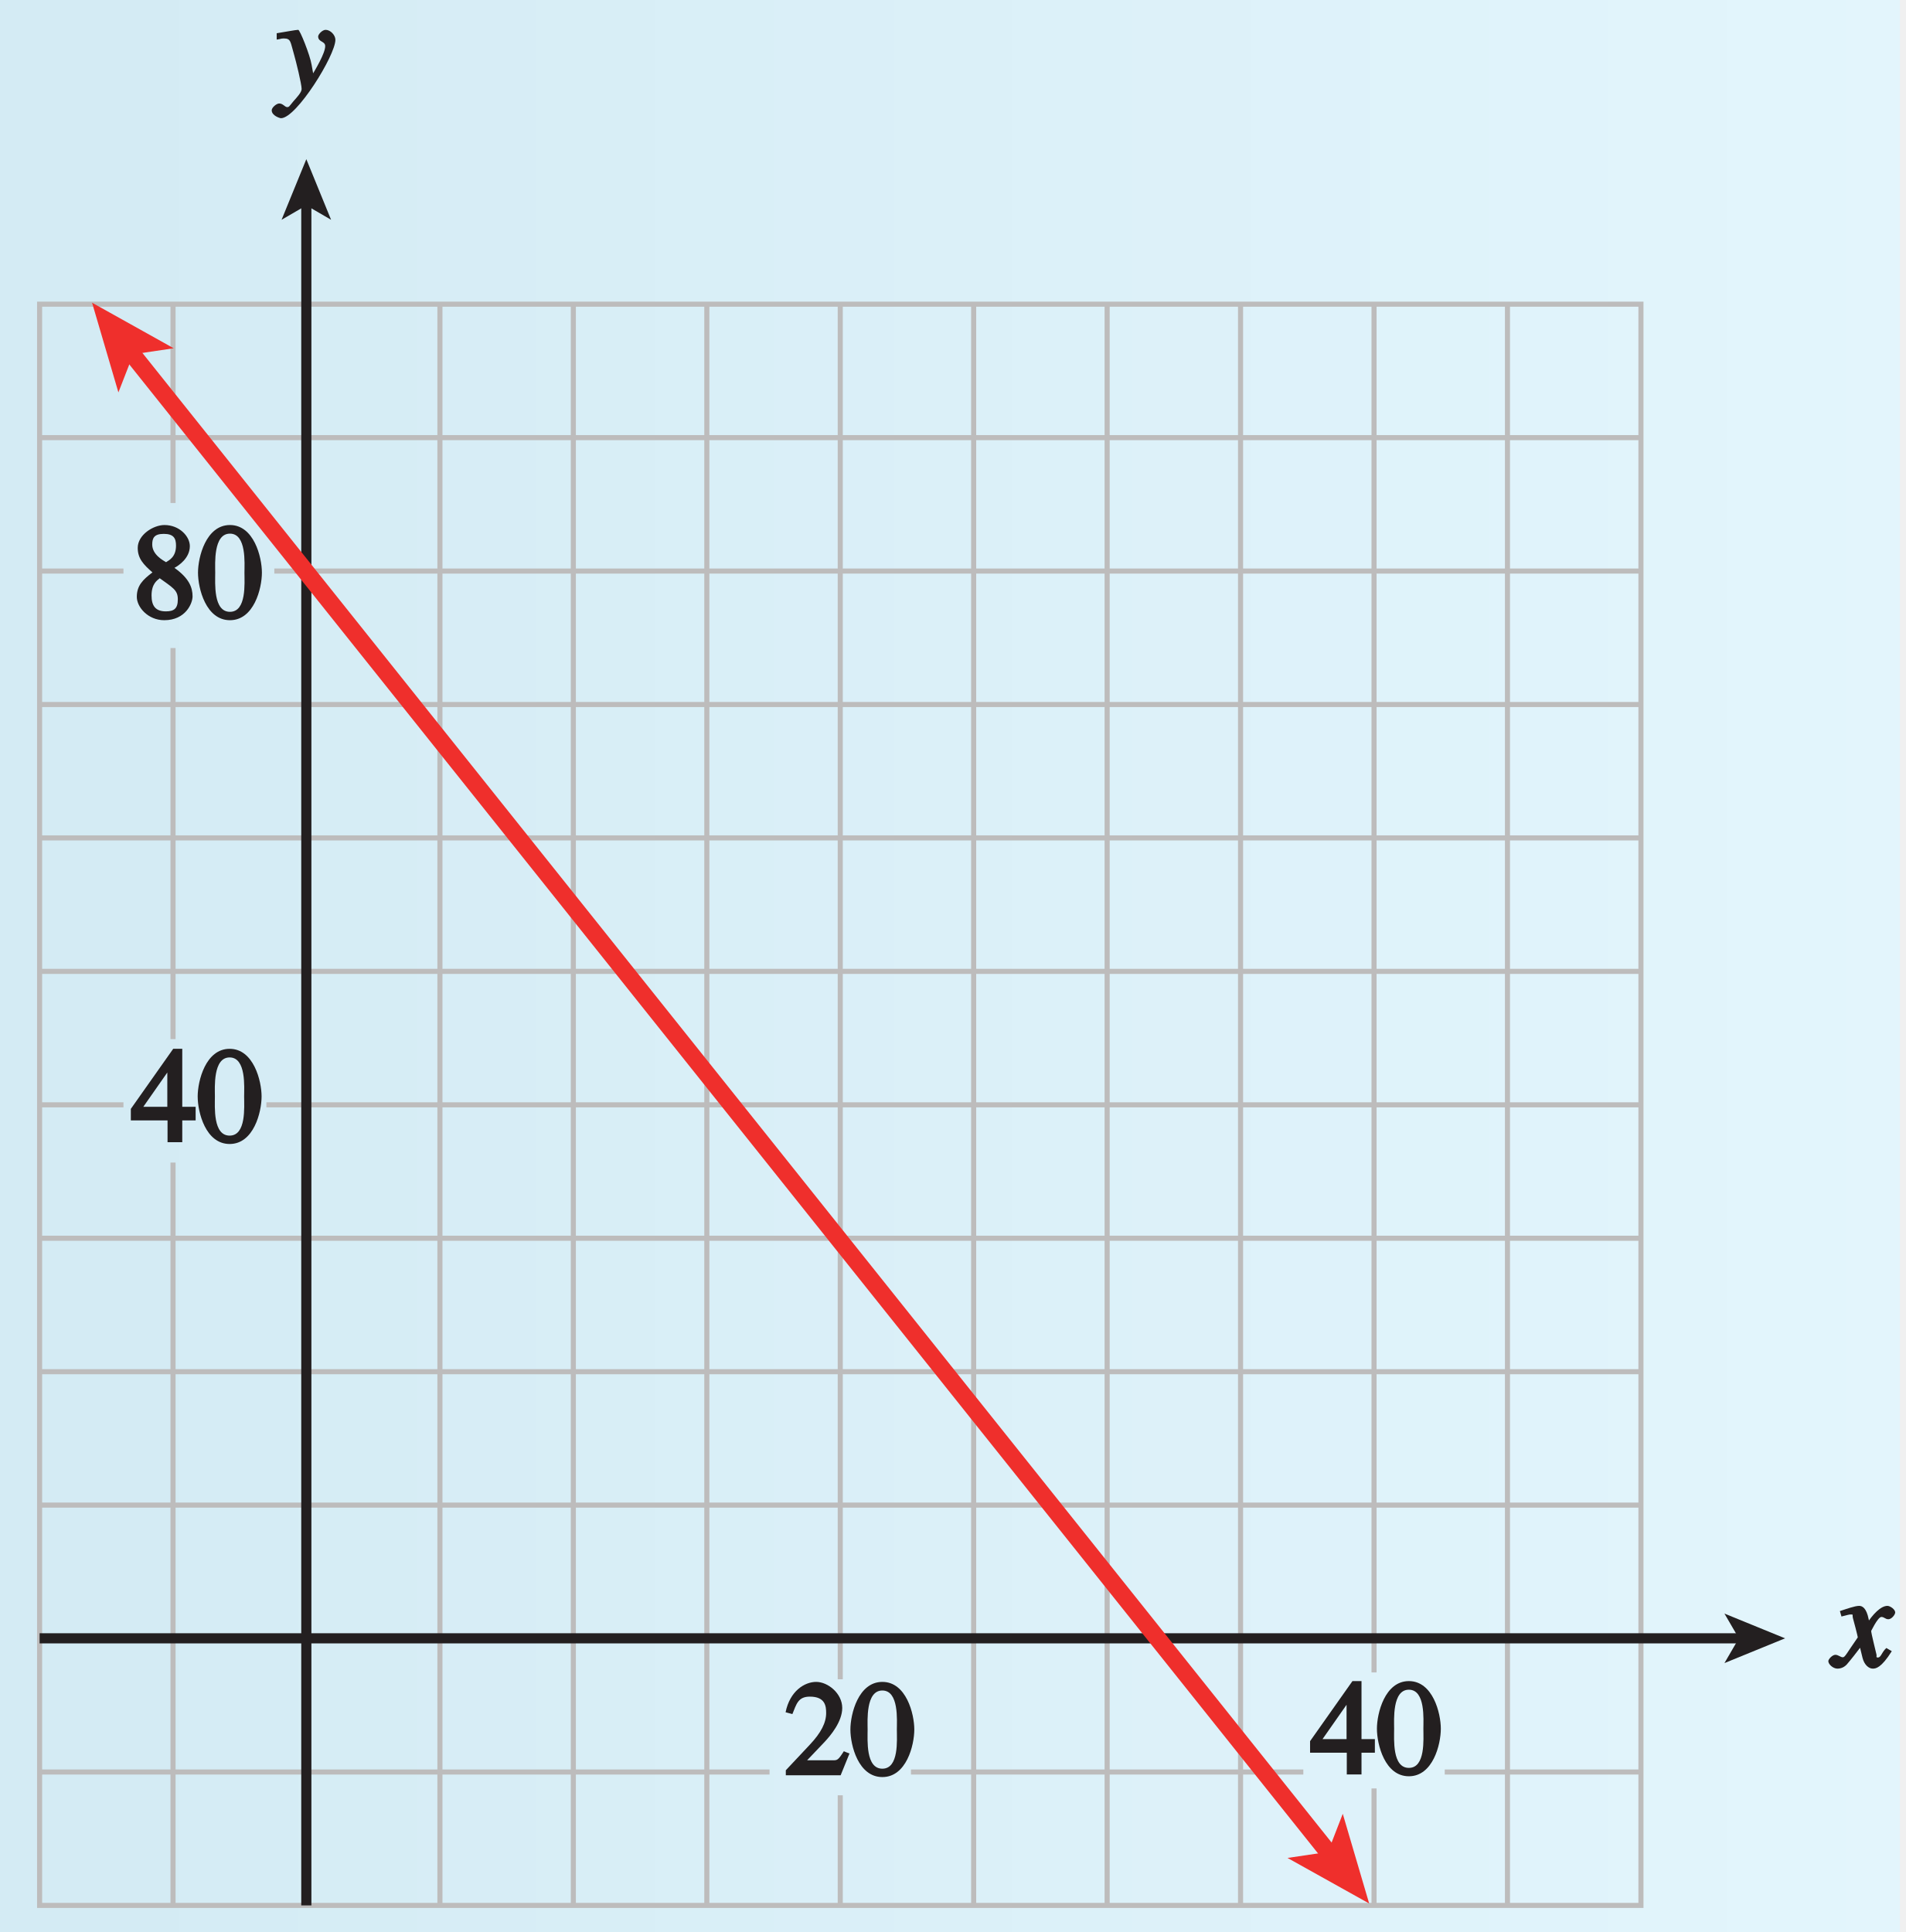
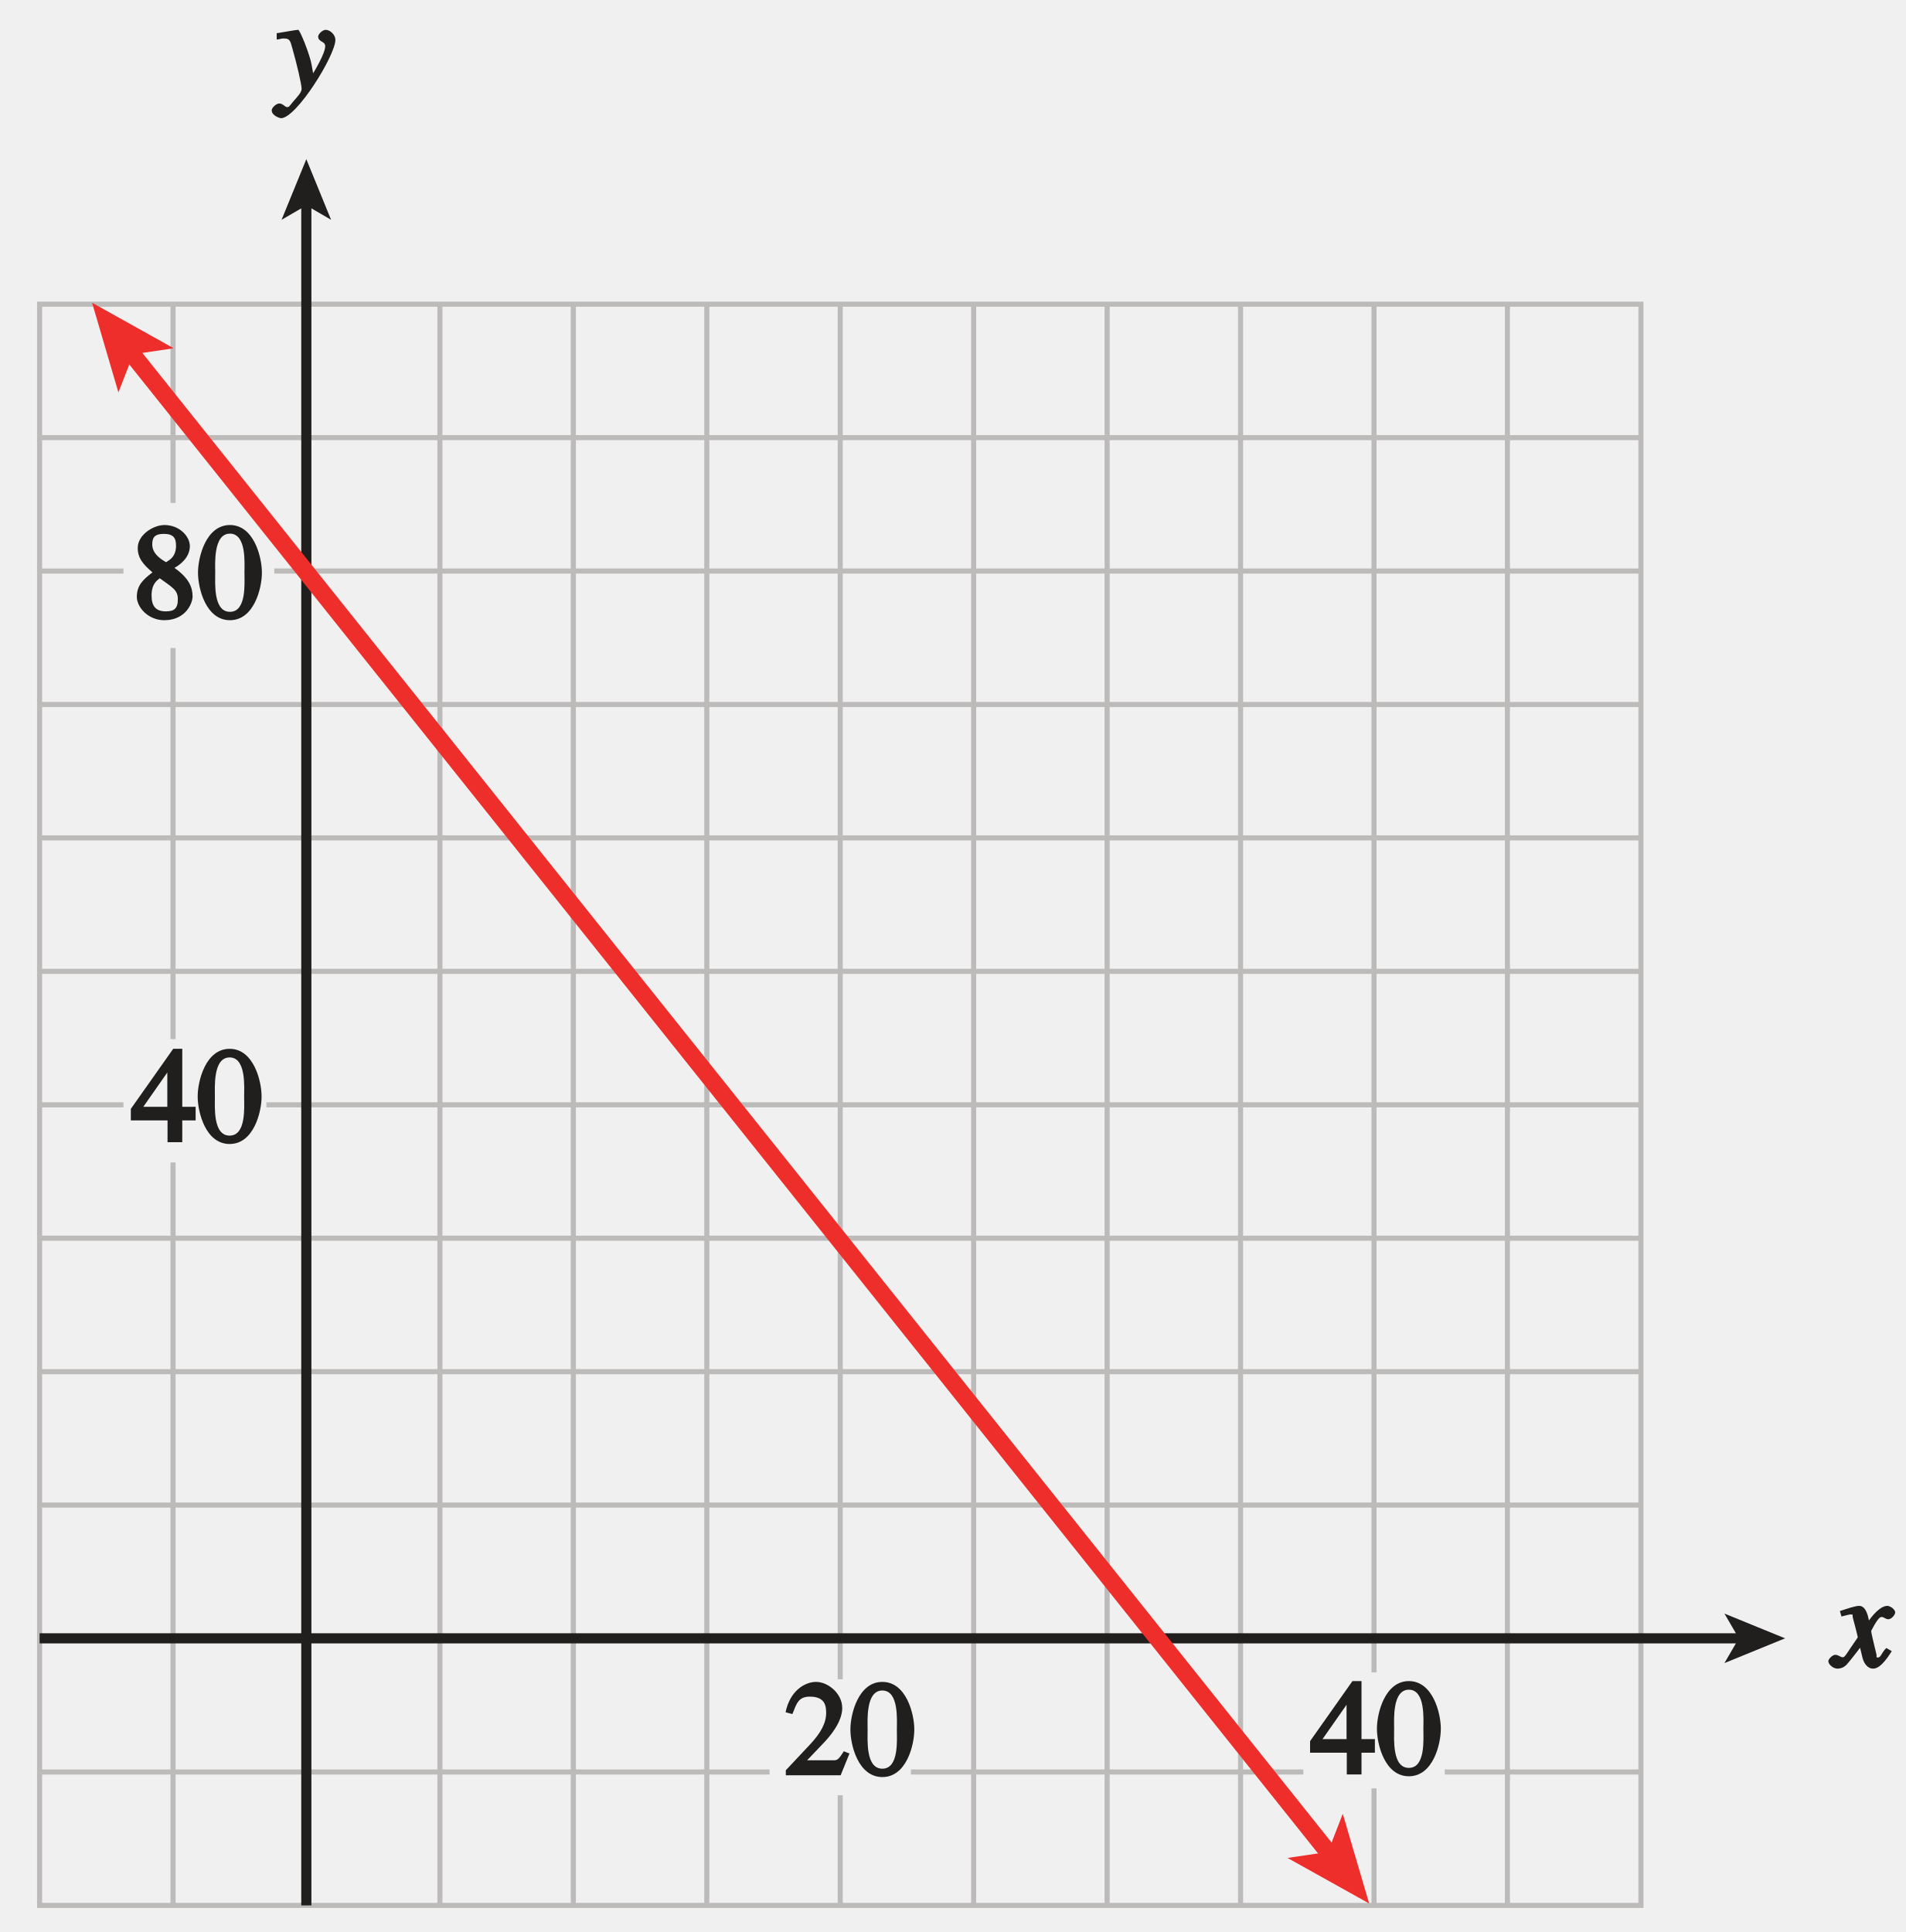
- <svg xmlns="http://www.w3.org/2000/svg" xmlns:xlink="http://www.w3.org/1999/xlink" width="131.414pt" height="133.228pt" viewBox="0 0 131.414 133.228" version="1.1">
-   <defs>
-     <g>
+ <svg xmlns="http://www.w3.org/2000/svg" xmlns:xlink="http://www.w3.org/1999/xlink" width="131.414pt" height="133.228pt" viewBox="0 0 131.414 133.228" version="1.1" id="svg2">
+   <defs id="defs4">
+     <g id="g6">
      <symbol overflow="visible" id="glyph0-0">
-         <path style="stroke:none;" d="" />
+         <path style="stroke:none;" d="" id="path9" />
      </symbol>
      <symbol overflow="visible" id="glyph0-1">
-         <path style="stroke:none;" d="M 0.141 -3.594 C 0.25 -3.625 0.312 -3.641 0.438 -3.641 C 0.953 -3.641 0.891 -3.391 1.141 -2.562 C 1.281 -2.078 1.672 -0.5 1.672 -0.156 C 1.672 0.078 1.344 0.422 1.109 0.688 C 0.812 1.047 0.812 1.094 0.672 1.094 C 0.516 1.094 0.391 0.844 0.125 0.844 C -0.062 0.844 -0.391 1.125 -0.391 1.312 C -0.391 1.688 0.172 1.859 0.25 1.859 C 1.312 1.859 4 -2.469 4 -3.547 C 4 -3.875 3.656 -4.234 3.328 -4.234 C 3.094 -4.234 2.812 -3.922 2.812 -3.781 C 2.812 -3.375 3.297 -3.469 3.297 -3.109 C 3.297 -2.625 2.641 -1.516 2.25 -0.875 L 2.547 -0.781 L 2.359 -1.828 C 2.25 -2.5 1.547 -4.25 1.438 -4.234 C 1.266 -4.234 0.562 -4.094 -0.047 -4 L -0.047 -3.562 Z M 0.141 -3.594 " />
+         <path style="stroke:none;" d="M 0.141 -3.594 C 0.25 -3.625 0.312 -3.641 0.438 -3.641 C 0.953 -3.641 0.891 -3.391 1.141 -2.562 C 1.281 -2.078 1.672 -0.5 1.672 -0.156 C 1.672 0.078 1.344 0.422 1.109 0.688 C 0.812 1.047 0.812 1.094 0.672 1.094 C 0.516 1.094 0.391 0.844 0.125 0.844 C -0.062 0.844 -0.391 1.125 -0.391 1.312 C -0.391 1.688 0.172 1.859 0.25 1.859 C 1.312 1.859 4 -2.469 4 -3.547 C 4 -3.875 3.656 -4.234 3.328 -4.234 C 3.094 -4.234 2.812 -3.922 2.812 -3.781 C 2.812 -3.375 3.297 -3.469 3.297 -3.109 C 3.297 -2.625 2.641 -1.516 2.25 -0.875 L 2.547 -0.781 L 2.359 -1.828 C 2.25 -2.5 1.547 -4.25 1.438 -4.234 C 1.266 -4.234 0.562 -4.094 -0.047 -4 L -0.047 -3.562 Z M 0.141 -3.594 " id="path12" />
      </symbol>
      <symbol overflow="visible" id="glyph0-2">
-         <path style="stroke:none;" d="M 3.484 -1.234 C 3.25 -0.969 3.188 -0.672 3 -0.672 C 2.828 -0.672 2.938 -0.75 2.891 -0.906 C 2.844 -1.125 2.531 -2.344 2.531 -2.516 L 2.484 -2.406 C 2.484 -2.406 2.984 -3.469 3.234 -3.469 C 3.438 -3.469 3.5 -3.312 3.719 -3.312 C 3.938 -3.312 4.188 -3.625 4.188 -3.781 C 4.188 -4 3.828 -4.234 3.656 -4.234 C 3.188 -4.234 2.641 -3.656 2.172 -2.922 L 2.469 -2.812 L 2.359 -3.312 C 2.203 -4.109 1.906 -4.234 1.703 -4.234 C 1.406 -4.234 0.812 -4.016 0.375 -3.875 L 0.484 -3.5 C 0.906 -3.609 1.031 -3.641 1.109 -3.641 C 1.344 -3.641 1.203 -3.641 1.281 -3.359 C 1.297 -3.328 1.609 -2.125 1.609 -2.062 C 0.844 -0.969 0.734 -0.688 0.578 -0.688 C 0.422 -0.688 0.266 -0.859 0.062 -0.859 C -0.141 -0.859 -0.422 -0.562 -0.422 -0.422 C -0.422 -0.203 -0.094 0.094 0.203 0.094 C 0.484 0.094 0.703 -0.031 0.859 -0.203 C 1.156 -0.547 1.531 -1.031 1.766 -1.344 L 1.938 -0.641 C 2.062 -0.156 2.375 0.094 2.641 0.094 C 2.844 0.094 3.219 0.062 3.953 -1.109 L 3.578 -1.328 Z M 3.484 -1.234 " />
+         <path style="stroke:none;" d="M 3.484 -1.234 C 3.25 -0.969 3.188 -0.672 3 -0.672 C 2.828 -0.672 2.938 -0.75 2.891 -0.906 C 2.844 -1.125 2.531 -2.344 2.531 -2.516 L 2.484 -2.406 C 2.484 -2.406 2.984 -3.469 3.234 -3.469 C 3.438 -3.469 3.5 -3.312 3.719 -3.312 C 3.938 -3.312 4.188 -3.625 4.188 -3.781 C 4.188 -4 3.828 -4.234 3.656 -4.234 C 3.188 -4.234 2.641 -3.656 2.172 -2.922 L 2.469 -2.812 L 2.359 -3.312 C 2.203 -4.109 1.906 -4.234 1.703 -4.234 C 1.406 -4.234 0.812 -4.016 0.375 -3.875 L 0.484 -3.5 C 0.906 -3.609 1.031 -3.641 1.109 -3.641 C 1.344 -3.641 1.203 -3.641 1.281 -3.359 C 1.297 -3.328 1.609 -2.125 1.609 -2.062 C 0.844 -0.969 0.734 -0.688 0.578 -0.688 C 0.422 -0.688 0.266 -0.859 0.062 -0.859 C -0.141 -0.859 -0.422 -0.562 -0.422 -0.422 C -0.422 -0.203 -0.094 0.094 0.203 0.094 C 0.484 0.094 0.703 -0.031 0.859 -0.203 C 1.156 -0.547 1.531 -1.031 1.766 -1.344 L 1.938 -0.641 C 2.062 -0.156 2.375 0.094 2.641 0.094 C 2.844 0.094 3.219 0.062 3.953 -1.109 L 3.578 -1.328 Z M 3.484 -1.234 " id="path15" />
      </symbol>
      <symbol overflow="visible" id="glyph1-0">
-         <path style="stroke:none;" d="" />
+         <path style="stroke:none;" d="" id="path18" />
      </symbol>
      <symbol overflow="visible" id="glyph1-1">
-         <path style="stroke:none;" d="M 1.781 -2.859 C 2.812 -2.109 3.156 -1.969 3.156 -1.312 C 3.156 -0.672 2.891 -0.484 2.328 -0.484 C 1.609 -0.484 1.344 -0.875 1.344 -1.578 C 1.344 -2.391 1.734 -2.625 1.906 -2.766 Z M 0.328 -1.484 C 0.328 -0.781 1.094 0.125 2.219 0.125 C 3.703 0.125 4.172 -1.047 4.172 -1.516 C 4.172 -2.125 3.938 -2.766 2.922 -3.484 C 3.219 -3.641 3.984 -4.156 3.984 -4.984 C 3.984 -5.656 3.266 -6.438 2.234 -6.438 C 1.469 -6.438 0.391 -5.766 0.391 -4.859 C 0.391 -4.125 0.797 -3.703 1.406 -3.172 C 0.75 -2.672 0.328 -2.266 0.328 -1.484 Z M 1.391 -5.094 C 1.391 -5.531 1.516 -5.828 2.188 -5.828 C 2.875 -5.828 3.031 -5.516 3.031 -5.016 C 3.031 -4.234 2.562 -4.016 2.344 -3.875 C 2.141 -4 1.391 -4.391 1.391 -5.094 Z M 1.391 -5.094 " />
+         <path style="stroke:none;" d="M 1.781 -2.859 C 2.812 -2.109 3.156 -1.969 3.156 -1.312 C 3.156 -0.672 2.891 -0.484 2.328 -0.484 C 1.609 -0.484 1.344 -0.875 1.344 -1.578 C 1.344 -2.391 1.734 -2.625 1.906 -2.766 Z M 0.328 -1.484 C 0.328 -0.781 1.094 0.125 2.219 0.125 C 3.703 0.125 4.172 -1.047 4.172 -1.516 C 4.172 -2.125 3.938 -2.766 2.922 -3.484 C 3.219 -3.641 3.984 -4.156 3.984 -4.984 C 3.984 -5.656 3.266 -6.438 2.234 -6.438 C 1.469 -6.438 0.391 -5.766 0.391 -4.859 C 0.391 -4.125 0.797 -3.703 1.406 -3.172 C 0.75 -2.672 0.328 -2.266 0.328 -1.484 Z M 1.391 -5.094 C 1.391 -5.531 1.516 -5.828 2.188 -5.828 C 2.875 -5.828 3.031 -5.516 3.031 -5.016 C 3.031 -4.234 2.562 -4.016 2.344 -3.875 C 2.141 -4 1.391 -4.391 1.391 -5.094 Z M 1.391 -5.094 " id="path21" />
      </symbol>
      <symbol overflow="visible" id="glyph1-2">
-         <path style="stroke:none;" d="M 2.25 -5.844 C 3.406 -5.844 3.25 -3.766 3.25 -3.156 C 3.25 -2.438 3.406 -0.453 2.25 -0.453 C 1.094 -0.453 1.234 -2.422 1.234 -3.156 C 1.234 -3.766 1.094 -5.844 2.25 -5.844 Z M 2.25 -6.438 C 0.594 -6.438 0.047 -4.219 0.047 -3.156 C 0.047 -2.062 0.594 0.125 2.25 0.125 C 3.906 0.125 4.453 -2.062 4.453 -3.156 C 4.453 -4.219 3.906 -6.438 2.25 -6.438 Z M 2.25 -6.438 " />
+         <path style="stroke:none;" d="M 2.25 -5.844 C 3.406 -5.844 3.25 -3.766 3.25 -3.156 C 3.25 -2.438 3.406 -0.453 2.25 -0.453 C 1.094 -0.453 1.234 -2.422 1.234 -3.156 C 1.234 -3.766 1.094 -5.844 2.25 -5.844 Z M 2.25 -6.438 C 0.594 -6.438 0.047 -4.219 0.047 -3.156 C 0.047 -2.062 0.594 0.125 2.25 0.125 C 3.906 0.125 4.453 -2.062 4.453 -3.156 C 4.453 -4.219 3.906 -6.438 2.25 -6.438 Z M 2.25 -6.438 " id="path24" />
      </symbol>
      <symbol overflow="visible" id="glyph1-3">
-         <path style="stroke:none;" d="M 4.281 -1.578 L 4.094 -1.656 C 3.688 -1.016 3.641 -1.031 3.297 -1.031 L 1.562 -1.031 L 2.781 -2.312 C 3.172 -2.734 3.984 -3.688 3.984 -4.641 C 3.984 -5.641 3 -6.438 2.188 -6.438 C 1.391 -6.438 0.375 -5.812 0.078 -4.344 L 0.547 -4.219 C 0.828 -4.906 0.938 -5.422 1.75 -5.422 C 2.812 -5.422 2.875 -4.766 2.875 -4.297 C 2.875 -3.625 2.531 -2.938 1.75 -2.109 L 0.094 -0.344 L 0.094 0 L 3.875 0 L 4.484 -1.5 Z M 4.281 -1.578 " />
+         <path style="stroke:none;" d="M 4.281 -1.578 L 4.094 -1.656 C 3.688 -1.016 3.641 -1.031 3.297 -1.031 L 1.562 -1.031 L 2.781 -2.312 C 3.172 -2.734 3.984 -3.688 3.984 -4.641 C 3.984 -5.641 3 -6.438 2.188 -6.438 C 1.391 -6.438 0.375 -5.812 0.078 -4.344 L 0.547 -4.219 C 0.828 -4.906 0.938 -5.422 1.75 -5.422 C 2.812 -5.422 2.875 -4.766 2.875 -4.297 C 2.875 -3.625 2.531 -2.938 1.75 -2.109 L 0.094 -0.344 L 0.094 0 L 3.875 0 L 4.484 -1.5 Z M 4.281 -1.578 " id="path27" />
      </symbol>
      <symbol overflow="visible" id="glyph1-4">
-         <path style="stroke:none;" d="M 4.25 -2.438 L 3.484 -2.438 L 3.484 -6.438 L 2.859 -6.438 L -0.062 -2.297 L -0.062 -1.5 L 2.469 -1.5 L 2.469 0 L 3.484 0 L 3.484 -1.5 L 4.406 -1.5 L 4.406 -2.438 Z M 2.625 -2.438 L 0.797 -2.438 L 2.688 -5.141 L 2.453 -5.141 L 2.453 -2.438 Z M 2.625 -2.438 " />
+         <path style="stroke:none;" d="M 4.25 -2.438 L 3.484 -2.438 L 3.484 -6.438 L 2.859 -6.438 L -0.062 -2.297 L -0.062 -1.5 L 2.469 -1.5 L 2.469 0 L 3.484 0 L 3.484 -1.5 L 4.406 -1.5 L 4.406 -2.438 Z M 2.625 -2.438 L 0.797 -2.438 L 2.688 -5.141 L 2.453 -5.141 L 2.453 -2.438 Z M 2.625 -2.438 " id="path30" />
      </symbol>
    </g>
    <clipPath id="clip1">
-       <path d="M 0 0 L 131 0 L 131 133.227 L 0 133.227 Z M 0 0 " />
+       <path d="M 0 0 L 131 0 L 131 133.227 L 0 133.227 Z M 0 0 " id="path33" />
    </clipPath>
    <linearGradient id="linear0" gradientUnits="userSpaceOnUse" x1="154.525" y1="128" x2="247.457" y2="128" gradientTransform="matrix(1.4141,0,0,0.6519,-218.5142,-9.9258)">
-       <stop offset="0" style="stop-color:rgb(83.095%,92.171%,95.702%);stop-opacity:1;" />
-       <stop offset="0.062" style="stop-color:rgb(83.289%,92.302%,95.805%);stop-opacity:1;" />
-       <stop offset="0.125" style="stop-color:rgb(83.678%,92.564%,96.016%);stop-opacity:1;" />
-       <stop offset="0.188" style="stop-color:rgb(84.067%,92.827%,96.227%);stop-opacity:1;" />
-       <stop offset="0.25" style="stop-color:rgb(84.457%,93.089%,96.436%);stop-opacity:1;" />
-       <stop offset="0.312" style="stop-color:rgb(84.848%,93.352%,96.645%);stop-opacity:1;" />
-       <stop offset="0.375" style="stop-color:rgb(85.24%,93.614%,96.855%);stop-opacity:1;" />
-       <stop offset="0.438" style="stop-color:rgb(85.634%,93.878%,97.066%);stop-opacity:1;" />
-       <stop offset="0.5" style="stop-color:rgb(86.028%,94.142%,97.275%);stop-opacity:1;" />
-       <stop offset="0.562" style="stop-color:rgb(86.421%,94.406%,97.485%);stop-opacity:1;" />
-       <stop offset="0.625" style="stop-color:rgb(86.818%,94.67%,97.696%);stop-opacity:1;" />
-       <stop offset="0.688" style="stop-color:rgb(87.213%,94.934%,97.905%);stop-opacity:1;" />
-       <stop offset="0.75" style="stop-color:rgb(87.61%,95.198%,98.116%);stop-opacity:1;" />
-       <stop offset="0.812" style="stop-color:rgb(88.01%,95.464%,98.326%);stop-opacity:1;" />
-       <stop offset="0.875" style="stop-color:rgb(88.408%,95.729%,98.537%);stop-opacity:1;" />
-       <stop offset="0.938" style="stop-color:rgb(88.808%,95.995%,98.747%);stop-opacity:1;" />
-       <stop offset="1" style="stop-color:rgb(89.209%,96.26%,98.958%);stop-opacity:1;" />
+       <stop offset="0" style="stop-color:rgb(83.095%,92.171%,95.702%);stop-opacity:1;" id="stop36" />
+       <stop offset="0.062" style="stop-color:rgb(83.289%,92.302%,95.805%);stop-opacity:1;" id="stop38" />
+       <stop offset="0.125" style="stop-color:rgb(83.678%,92.564%,96.016%);stop-opacity:1;" id="stop40" />
+       <stop offset="0.188" style="stop-color:rgb(84.067%,92.827%,96.227%);stop-opacity:1;" id="stop42" />
+       <stop offset="0.25" style="stop-color:rgb(84.457%,93.089%,96.436%);stop-opacity:1;" id="stop44" />
+       <stop offset="0.312" style="stop-color:rgb(84.848%,93.352%,96.645%);stop-opacity:1;" id="stop46" />
+       <stop offset="0.375" style="stop-color:rgb(85.24%,93.614%,96.855%);stop-opacity:1;" id="stop48" />
+       <stop offset="0.438" style="stop-color:rgb(85.634%,93.878%,97.066%);stop-opacity:1;" id="stop50" />
+       <stop offset="0.5" style="stop-color:rgb(86.028%,94.142%,97.275%);stop-opacity:1;" id="stop52" />
+       <stop offset="0.562" style="stop-color:rgb(86.421%,94.406%,97.485%);stop-opacity:1;" id="stop54" />
+       <stop offset="0.625" style="stop-color:rgb(86.818%,94.67%,97.696%);stop-opacity:1;" id="stop56" />
+       <stop offset="0.688" style="stop-color:rgb(87.213%,94.934%,97.905%);stop-opacity:1;" id="stop58" />
+       <stop offset="0.75" style="stop-color:rgb(87.61%,95.198%,98.116%);stop-opacity:1;" id="stop60" />
+       <stop offset="0.812" style="stop-color:rgb(88.01%,95.464%,98.326%);stop-opacity:1;" id="stop62" />
+       <stop offset="0.875" style="stop-color:rgb(88.408%,95.729%,98.537%);stop-opacity:1;" id="stop64" />
+       <stop offset="0.938" style="stop-color:rgb(88.808%,95.995%,98.747%);stop-opacity:1;" id="stop66" />
+       <stop offset="1" style="stop-color:rgb(89.209%,96.26%,98.958%);stop-opacity:1;" id="stop68" />
    </linearGradient>
    <clipPath id="clip2">
-       <path d="M 2 20 L 114 20 L 114 131.633 L 2 131.633 Z M 2 20 " />
+       <path d="M 2 20 L 114 20 L 114 131.633 L 2 131.633 Z M 2 20 " id="path71" />
    </clipPath>
    <clipPath id="clip3">
-       <path d="M 20 13 L 22 13 L 22 131.633 L 20 131.633 Z M 20 13 " />
+       <path d="M 20 13 L 22 13 L 22 131.633 L 20 131.633 Z M 20 13 " id="path74" />
    </clipPath>
    <clipPath id="clip4">
-       <path d="M 126 110 L 130.887 110 L 130.887 116 L 126 116 Z M 126 110 " />
+       <path d="M 126 110 L 130.887 110 L 130.887 116 L 126 116 Z M 126 110 " id="path77" />
    </clipPath>
    <clipPath id="clip5">
-       <path d="M 1.887 17 L 99 17 L 99 131.633 L 1.887 131.633 Z M 1.887 17 " />
+       <path d="M 1.887 17 L 99 17 L 99 131.633 L 1.887 131.633 Z M 1.887 17 " id="path80" />
    </clipPath>
    <clipPath id="clip6">
-       <path d="M 88 125 L 95 125 L 95 131.633 L 88 131.633 Z M 88 125 " />
+       <path d="M 88 125 L 95 125 L 95 131.633 L 88 131.633 Z M 88 125 " id="path83" />
    </clipPath>
    <clipPath id="clip7">
-       <path d="M 0 0 L 131.414 0 L 131.414 133.227 L 0 133.227 Z M 0 0 " />
+       <path d="M 0 0 L 131.414 0 L 131.414 133.227 L 0 133.227 Z M 0 0 " id="path86" />
    </clipPath>
  </defs>
-   <g id="surface1">
-     <g clip-path="url(#clip1)" clip-rule="nonzero">
-       <path style=" stroke:none;fill-rule:nonzero;fill:url(#linear0);" d="M 0 0 L 0 133.227 L 131.414 133.227 L 131.414 0 Z M 0 0 " />
-     </g>
-     <g clip-path="url(#clip2)" clip-rule="nonzero">
-       <path style="fill:none;stroke-width:0.35;stroke-linecap:butt;stroke-linejoin:miter;stroke:rgb(74.12%,73.648%,73.766%);stroke-opacity:1;stroke-miterlimit:4;" d="M 479.745 532.838 L 590.155 532.838 L 590.155 422.42 L 479.745 422.42 Z M 479.745 523.635 L 590.155 523.635 M 495.928 514.435 L 590.155 514.435 M 479.745 505.232 L 590.155 505.232 M 479.745 496.033 L 590.155 496.033 M 479.745 486.83 L 590.155 486.83 M 495.381 477.627 L 590.155 477.627 M 479.745 468.427 L 590.155 468.427 M 479.745 459.224 L 590.155 459.224 M 479.745 450.025 L 590.155 450.025 M 479.745 440.822 L 590.155 440.822 M 576.627 431.619 L 590.155 431.619 M 539.823 431.619 L 566.877 431.619 M 479.745 431.619 L 530.073 431.619 M 488.944 519.127 L 488.944 532.838 M 488.944 482.158 L 488.944 509.127 M 488.944 422.42 L 488.944 473.646 M 498.143 422.42 L 498.143 532.838 M 507.346 422.42 L 507.346 532.838 M 516.545 422.42 L 516.545 532.838 M 525.749 422.42 L 525.749 532.838 M 534.948 438.013 L 534.948 532.838 M 534.948 422.42 L 534.948 430.013 M 544.147 422.42 L 544.147 532.838 M 553.35 422.42 L 553.35 532.838 M 562.549 422.42 L 562.549 532.838 M 571.752 438.486 L 571.752 532.838 M 571.752 422.42 L 571.752 430.486 M 580.952 422.42 L 580.952 532.838 " transform="matrix(1,0,0,-1,-477.0142,553.8142)" />
-     </g>
-     <g clip-path="url(#clip3)" clip-rule="nonzero">
-       <path style="fill:none;stroke-width:0.7;stroke-linecap:butt;stroke-linejoin:miter;stroke:rgb(13.73%,12.16%,12.549%);stroke-opacity:1;stroke-miterlimit:4;" d="M 498.135 422.42 L 498.135 539.873 " transform="matrix(1,0,0,-1,-477.0142,553.8142)" />
-     </g>
-     <path style=" stroke:none;fill-rule:nonzero;fill:rgb(13.73%,12.16%,12.549%);fill-opacity:1;" d="M 21.121 10.977 L 22.828 15.156 L 21.121 14.164 L 19.414 15.156 L 21.121 10.977 " />
-     <path style="fill:none;stroke-width:0.7;stroke-linecap:butt;stroke-linejoin:miter;stroke:rgb(13.73%,12.16%,12.549%);stroke-opacity:1;stroke-miterlimit:4;" d="M 597.127 440.838 L 479.745 440.838 " transform="matrix(1,0,0,-1,-477.0142,553.8142)" />
-     <path style=" stroke:none;fill-rule:nonzero;fill:rgb(13.73%,12.16%,12.549%);fill-opacity:1;" d="M 123.078 112.977 L 118.898 114.684 L 119.891 112.977 L 118.898 111.27 L 123.078 112.977 " />
-     <g style="fill:rgb(13.73%,12.16%,12.549%);fill-opacity:1;">
-       <use xlink:href="#glyph0-1" x="19.125" y="6.292" />
-     </g>
-     <g clip-path="url(#clip4)" clip-rule="nonzero">
-       <g style="fill:rgb(13.73%,12.16%,12.549%);fill-opacity:1;">
-         <use xlink:href="#glyph0-2" x="126.483" y="114.972" />
-       </g>
-     </g>
-     <g style="fill:rgb(13.73%,12.16%,12.549%);fill-opacity:1;">
-       <use xlink:href="#glyph1-1" x="9.105" y="42.643" />
-       <use xlink:href="#glyph1-2" x="13.605" y="42.643" />
-     </g>
-     <g style="fill:rgb(13.73%,12.16%,12.549%);fill-opacity:1;">
-       <use xlink:href="#glyph1-3" x="54.087" y="122.419" />
-       <use xlink:href="#glyph1-2" x="58.587" y="122.419" />
-     </g>
-     <g style="fill:rgb(13.73%,12.16%,12.549%);fill-opacity:1;">
-       <use xlink:href="#glyph1-4" x="90.39" y="122.364" />
-       <use xlink:href="#glyph1-2" x="94.89" y="122.364" />
-     </g>
-     <g style="fill:rgb(13.73%,12.16%,12.549%);fill-opacity:1;">
-       <use xlink:href="#glyph1-4" x="9.083" y="78.763" />
-       <use xlink:href="#glyph1-2" x="13.583" y="78.763" />
-     </g>
-     <g clip-path="url(#clip5)" clip-rule="nonzero">
-       <path style="fill:none;stroke-width:1.2;stroke-linecap:butt;stroke-linejoin:miter;stroke:rgb(93.61%,18.434%,17.378%);stroke-opacity:1;stroke-miterlimit:4;" d="M 569.213 425.31 L 485.698 529.935 " transform="matrix(1,0,0,-1,-477.0142,553.8142)" />
-     </g>
-     <path style=" stroke:none;fill-rule:nonzero;fill:rgb(93.61%,18.434%,17.378%);fill-opacity:1;" d="M 6.348 20.875 L 11.977 24.016 L 9.188 24.43 L 8.164 27.059 L 6.348 20.875 " />
-     <g clip-path="url(#clip6)" clip-rule="nonzero">
-       <path style=" stroke:none;fill-rule:nonzero;fill:rgb(93.61%,18.434%,17.378%);fill-opacity:1;" d="M 94.402 131.262 L 88.773 128.121 L 91.562 127.707 L 92.582 125.078 L 94.402 131.262 " />
-     </g>
-     <path style="fill:none;stroke-width:0.35;stroke-linecap:butt;stroke-linejoin:miter;stroke:rgb(74.12%,73.648%,73.766%);stroke-opacity:1;stroke-miterlimit:4;" d="M 479.745 514.435 L 485.526 514.435 M 479.745 477.627 L 485.526 477.627 " transform="matrix(1,0,0,-1,-477.0142,553.8142)" />
-     <g clip-path="url(#clip7)" clip-rule="nonzero">
-       <path style="fill:none;stroke-width:0.5;stroke-linecap:butt;stroke-linejoin:miter;stroke:rgb(100%,100%,100%);stroke-opacity:1;stroke-miterlimit:10;" d="M 41.999 804.002 L 41.999 780.002 M -0.001 762.002 L 23.999 762.002 M 653.999 804.002 L 653.999 780.002 M 695.999 762.002 L 671.999 762.002 M 41.999 0.002 L 41.999 24.002 M -0.001 42.002 L 23.999 42.002 M 653.999 0.002 L 653.999 24.002 M 695.999 42.002 L 671.999 42.002 " transform="matrix(1,0,0,-1,-477.0142,553.8142)" />
-       <path style="fill:none;stroke-width:0.25;stroke-linecap:butt;stroke-linejoin:miter;stroke:rgb(0%,0%,0%);stroke-opacity:1;stroke-miterlimit:10;" d="M 41.999 804.002 L 41.999 780.002 M -0.001 762.002 L 23.999 762.002 M 653.999 804.002 L 653.999 780.002 M 695.999 762.002 L 671.999 762.002 M 41.999 0.002 L 41.999 24.002 M -0.001 42.002 L 23.999 42.002 M 653.999 0.002 L 653.999 24.002 M 695.999 42.002 L 671.999 42.002 " transform="matrix(1,0,0,-1,-477.0142,553.8142)" />
-       <path style="fill:none;stroke-width:0.5;stroke-linecap:butt;stroke-linejoin:miter;stroke:rgb(100%,100%,100%);stroke-opacity:1;stroke-miterlimit:10;" d="M 323.999 792.002 L 371.999 792.002 M 323.999 12.002 L 371.999 12.002 M 11.999 426.002 L 11.999 378.002 M 683.999 426.002 L 683.999 378.002 M 347.999 804.002 L 347.999 780.002 M 347.999 24.002 L 347.999 0.002 M -0.001 402.002 L 23.999 402.002 M 671.999 402.002 L 695.999 402.002 M 347.999 792.002 L 353.999 792.002 C 353.999 788.689 351.311 786.002 347.999 786.002 C 344.686 786.002 341.999 788.689 341.999 792.002 C 341.999 795.31 344.686 798.002 347.999 798.002 C 351.311 798.002 353.999 795.31 353.999 792.002 M 347.999 12.002 L 353.999 12.002 C 353.999 8.689 351.311 6.002 347.999 6.002 C 344.686 6.002 341.999 8.689 341.999 12.002 C 341.999 15.31 344.686 18.002 347.999 18.002 C 351.311 18.002 353.999 15.31 353.999 12.002 M 11.999 402.002 L 17.999 402.002 C 17.999 398.689 15.311 396.002 11.999 396.002 C 8.686 396.002 5.999 398.689 5.999 402.002 C 5.999 405.31 8.686 408.002 11.999 408.002 C 15.311 408.002 17.999 405.31 17.999 402.002 M 683.999 402.002 L 689.999 402.002 C 689.999 398.689 687.311 396.002 683.999 396.002 C 680.686 396.002 677.999 398.689 677.999 402.002 C 677.999 405.31 680.686 408.002 683.999 408.002 C 687.311 408.002 689.999 405.31 689.999 402.002 " transform="matrix(1,0,0,-1,-477.0142,553.8142)" />
-       <path style="fill:none;stroke-width:0.25;stroke-linecap:butt;stroke-linejoin:miter;stroke:rgb(0%,0%,0%);stroke-opacity:1;stroke-miterlimit:10;" d="M 323.999 792.002 L 371.999 792.002 M 323.999 12.002 L 371.999 12.002 M 11.999 426.002 L 11.999 378.002 M 683.999 426.002 L 683.999 378.002 M 347.999 804.002 L 347.999 780.002 M 347.999 24.002 L 347.999 0.002 M -0.001 402.002 L 23.999 402.002 M 671.999 402.002 L 695.999 402.002 M 347.999 792.002 L 353.999 792.002 C 353.999 788.689 351.311 786.002 347.999 786.002 C 344.686 786.002 341.999 788.689 341.999 792.002 C 341.999 795.31 344.686 798.002 347.999 798.002 C 351.311 798.002 353.999 795.31 353.999 792.002 M 347.999 12.002 L 353.999 12.002 C 353.999 8.689 351.311 6.002 347.999 6.002 C 344.686 6.002 341.999 8.689 341.999 12.002 C 341.999 15.31 344.686 18.002 347.999 18.002 C 351.311 18.002 353.999 15.31 353.999 12.002 M 11.999 402.002 L 17.999 402.002 C 17.999 398.689 15.311 396.002 11.999 396.002 C 8.686 396.002 5.999 398.689 5.999 402.002 C 5.999 405.31 8.686 408.002 11.999 408.002 C 15.311 408.002 17.999 405.31 17.999 402.002 M 683.999 402.002 L 689.999 402.002 C 689.999 398.689 687.311 396.002 683.999 396.002 C 680.686 396.002 677.999 398.689 677.999 402.002 C 677.999 405.31 680.686 408.002 683.999 408.002 C 687.311 408.002 689.999 405.31 689.999 402.002 " transform="matrix(1,0,0,-1,-477.0142,553.8142)" />
+   <g style="clip-rule:nonzero" id="g93" clip-path="url(#clip2)">
+     <path id="path95" transform="matrix(1,0,0,-1,-477.0142,553.8142)" d="m 479.745,532.838 110.41,0 0,-110.418 -110.41,0 z m 0,-9.203 110.41,0 m -94.227,-9.199 94.227,0 m -110.41,-9.203 110.41,0 m -110.41,-9.199 110.41,0 m -110.41,-9.203 110.41,0 m -94.773,-9.203 94.773,0 m -110.41,-9.199 110.41,0 m -110.41,-9.203 110.41,0 m -110.41,-9.199 110.41,0 m -110.41,-9.203 110.41,0 m -13.527,-9.203 13.527,0 m -50.332,0 27.055,0 m -87.133,0 50.328,0 m -41.129,87.508 0,13.711 m 0,-50.68 0,26.969 m 0,-86.707 0,51.227 m 9.199,-51.227 0,110.418 m 9.203,-110.418 0,110.418 m 9.199,-110.418 0,110.418 m 9.203,-110.418 0,110.418 m 9.199,-94.824 0,94.824 m 0,-110.418 0,7.594 m 9.199,-7.594 0,110.418 m 9.203,-110.418 0,110.418 m 9.199,-110.418 0,110.418 m 9.203,-94.352 0,94.352 m 0,-110.418 0,8.066 m 9.199,-8.066 0,110.418" style="fill:none;stroke:#bdbaba;stroke-width:0.35;stroke-linecap:butt;stroke-linejoin:miter;stroke-miterlimit:4;stroke-opacity:1" />
+   </g>
+   <g style="clip-rule:nonzero" id="g97" clip-path="url(#clip3)">
+     <path id="path99" transform="matrix(1,0,0,-1,-477.0142,553.8142)" d="m 498.135,422.42 0,117.453" style="fill:none;stroke:#211e1e;stroke-width:0.7;stroke-linecap:butt;stroke-linejoin:miter;stroke-miterlimit:4;stroke-opacity:1" />
+   </g>
+   <path id="path101" d="m 21.121,10.977 1.707,4.18 -1.707,-0.992 -1.707,0.992 1.707,-4.18" style="fill:#211e1e;fill-opacity:1;fill-rule:nonzero;stroke:none" />
+   <path id="path103" d="m 120.113,112.977 -117.383,0" style="fill:none;stroke:#211e1e;stroke-width:0.7;stroke-linecap:butt;stroke-linejoin:miter;stroke-miterlimit:4;stroke-opacity:1" />
+   <path id="path105" d="m 123.078,112.977 -4.18,1.707 0.992,-1.707 -0.992,-1.707 4.18,1.707" style="fill:#211e1e;fill-opacity:1;fill-rule:nonzero;stroke:none" />
+   <g id="g107" style="fill:#211e1e;fill-opacity:1">
+     <use height="100%" width="100%" id="use109" y="6.292" x="19.125" xlink:href="#glyph0-1" />
+   </g>
+   <g style="clip-rule:nonzero" id="g111" clip-path="url(#clip4)">
+     <g id="g113" style="fill:#211e1e;fill-opacity:1">
+       <use height="100%" width="100%" id="use115" y="114.972" x="126.483" xlink:href="#glyph0-2" />
    </g>
  </g>
+   <g id="g117" style="fill:#211e1e;fill-opacity:1">
+     <use height="100%" width="100%" id="use119" y="42.643" x="9.106" xlink:href="#glyph1-1" />
+     <use height="100%" width="100%" id="use121" y="42.643" x="13.605" xlink:href="#glyph1-2" />
+   </g>
+   <g id="g123" style="fill:#211e1e;fill-opacity:1">
+     <use height="100%" width="100%" id="use125" y="122.419" x="54.087" xlink:href="#glyph1-3" />
+     <use height="100%" width="100%" id="use127" y="122.419" x="58.587" xlink:href="#glyph1-2" />
+   </g>
+   <g id="g129" style="fill:#211e1e;fill-opacity:1">
+     <use height="100%" width="100%" id="use131" y="122.364" x="90.39" xlink:href="#glyph1-4" />
+     <use height="100%" width="100%" id="use133" y="122.364" x="94.89" xlink:href="#glyph1-2" />
+   </g>
+   <g id="g135" style="fill:#211e1e;fill-opacity:1">
+     <use height="100%" width="100%" id="use137" y="78.763" x="9.083" xlink:href="#glyph1-4" />
+     <use height="100%" width="100%" id="use139" y="78.763" x="13.583" xlink:href="#glyph1-2" />
+   </g>
+   <g style="clip-rule:nonzero" id="g141" clip-path="url(#clip5)">
+     <path id="path143" transform="matrix(1,0,0,-1,-477.0142,553.8142)" d="m 569.213,425.31 -83.516,104.625" style="fill:none;stroke:#ee2e2b;stroke-width:1.2;stroke-linecap:butt;stroke-linejoin:miter;stroke-miterlimit:4;stroke-opacity:1" />
+   </g>
+   <path id="path145" d="M 6.348,20.875 11.977,24.016 9.188,24.43 8.164,27.059 6.348,20.875" style="fill:#ee2e2b;fill-opacity:1;fill-rule:nonzero;stroke:none" />
+   <g style="clip-rule:nonzero" id="g147" clip-path="url(#clip6)">
+     <path id="path149" d="m 94.402,131.262 -5.629,-3.141 2.789,-0.414 1.02,-2.629 1.82,6.184" style="fill:#ee2e2b;fill-opacity:1;fill-rule:nonzero;stroke:none" />
+   </g>
+   <path id="path151" d="m 2.73,39.379 5.781,0 m -5.781,36.809 5.781,0" style="fill:none;stroke:#bdbaba;stroke-width:0.35;stroke-linecap:butt;stroke-linejoin:miter;stroke-miterlimit:4;stroke-opacity:1" />
+   <g style="clip-rule:nonzero" id="g153" clip-path="url(#clip7)">
+     <path id="path155" transform="matrix(1,0,0,-1,-477.0142,553.8142)" d="m 41.999,804.002 0,-24 m -42,-18 24,0 m 630,42 0,-24 m 42,-18 -24,0 m -630,-762 0,24 m -42,18 24,0 m 630,-42 0,24 m 42,18 -24,0" style="fill:none;stroke:#ffffff;stroke-width:0.5;stroke-linecap:butt;stroke-linejoin:miter;stroke-miterlimit:10;stroke-opacity:1" />
+     <path id="path157" transform="matrix(1,0,0,-1,-477.0142,553.8142)" d="m 41.999,804.002 0,-24 m -42,-18 24,0 m 630,42 0,-24 m 42,-18 -24,0 m -630,-762 0,24 m -42,18 24,0 m 630,-42 0,24 m 42,18 -24,0" style="fill:none;stroke:#000000;stroke-width:0.25;stroke-linecap:butt;stroke-linejoin:miter;stroke-miterlimit:10;stroke-opacity:1" />
+     <path id="path159" transform="matrix(1,0,0,-1,-477.0142,553.8142)" d="m 323.999,792.002 48,0 m -48,-780 48,0 m -360,414 0,-48 m 672,48 0,-48 m -336,426 0,-24 m 0,-756 0,-24 m -348,402 24,0 m 648,0 24,0 m -348,390 6,0 c 0,-3.312 -2.688,-6 -6,-6 -3.312,0 -6,2.688 -6,6 0,3.309 2.688,6 6,6 3.312,0 6,-2.691 6,-6 m -6,-780 6,0 c 0,-3.312 -2.688,-6 -6,-6 -3.312,0 -6,2.688 -6,6 0,3.309 2.688,6 6,6 3.312,0 6,-2.691 6,-6 m -342,390 6,0 c 0,-3.312 -2.688,-6 -6,-6 -3.312,0 -6,2.688 -6,6 0,3.309 2.688,6 6,6 3.312,0 6,-2.691 6,-6 m 666,0 6,0 c 0,-3.312 -2.688,-6 -6,-6 -3.312,0 -6,2.688 -6,6 0,3.309 2.688,6 6,6 3.312,0 6,-2.691 6,-6" style="fill:none;stroke:#ffffff;stroke-width:0.5;stroke-linecap:butt;stroke-linejoin:miter;stroke-miterlimit:10;stroke-opacity:1" />
+     <path id="path161" transform="matrix(1,0,0,-1,-477.0142,553.8142)" d="m 323.999,792.002 48,0 m -48,-780 48,0 m -360,414 0,-48 m 672,48 0,-48 m -336,426 0,-24 m 0,-756 0,-24 m -348,402 24,0 m 648,0 24,0 m -348,390 6,0 c 0,-3.312 -2.688,-6 -6,-6 -3.312,0 -6,2.688 -6,6 0,3.309 2.688,6 6,6 3.312,0 6,-2.691 6,-6 m -6,-780 6,0 c 0,-3.312 -2.688,-6 -6,-6 -3.312,0 -6,2.688 -6,6 0,3.309 2.688,6 6,6 3.312,0 6,-2.691 6,-6 m -342,390 6,0 c 0,-3.312 -2.688,-6 -6,-6 -3.312,0 -6,2.688 -6,6 0,3.309 2.688,6 6,6 3.312,0 6,-2.691 6,-6 m 666,0 6,0 c 0,-3.312 -2.688,-6 -6,-6 -3.312,0 -6,2.688 -6,6 0,3.309 2.688,6 6,6 3.312,0 6,-2.691 6,-6" style="fill:none;stroke:#000000;stroke-width:0.25;stroke-linecap:butt;stroke-linejoin:miter;stroke-miterlimit:10;stroke-opacity:1" />
+   </g>
</svg>
